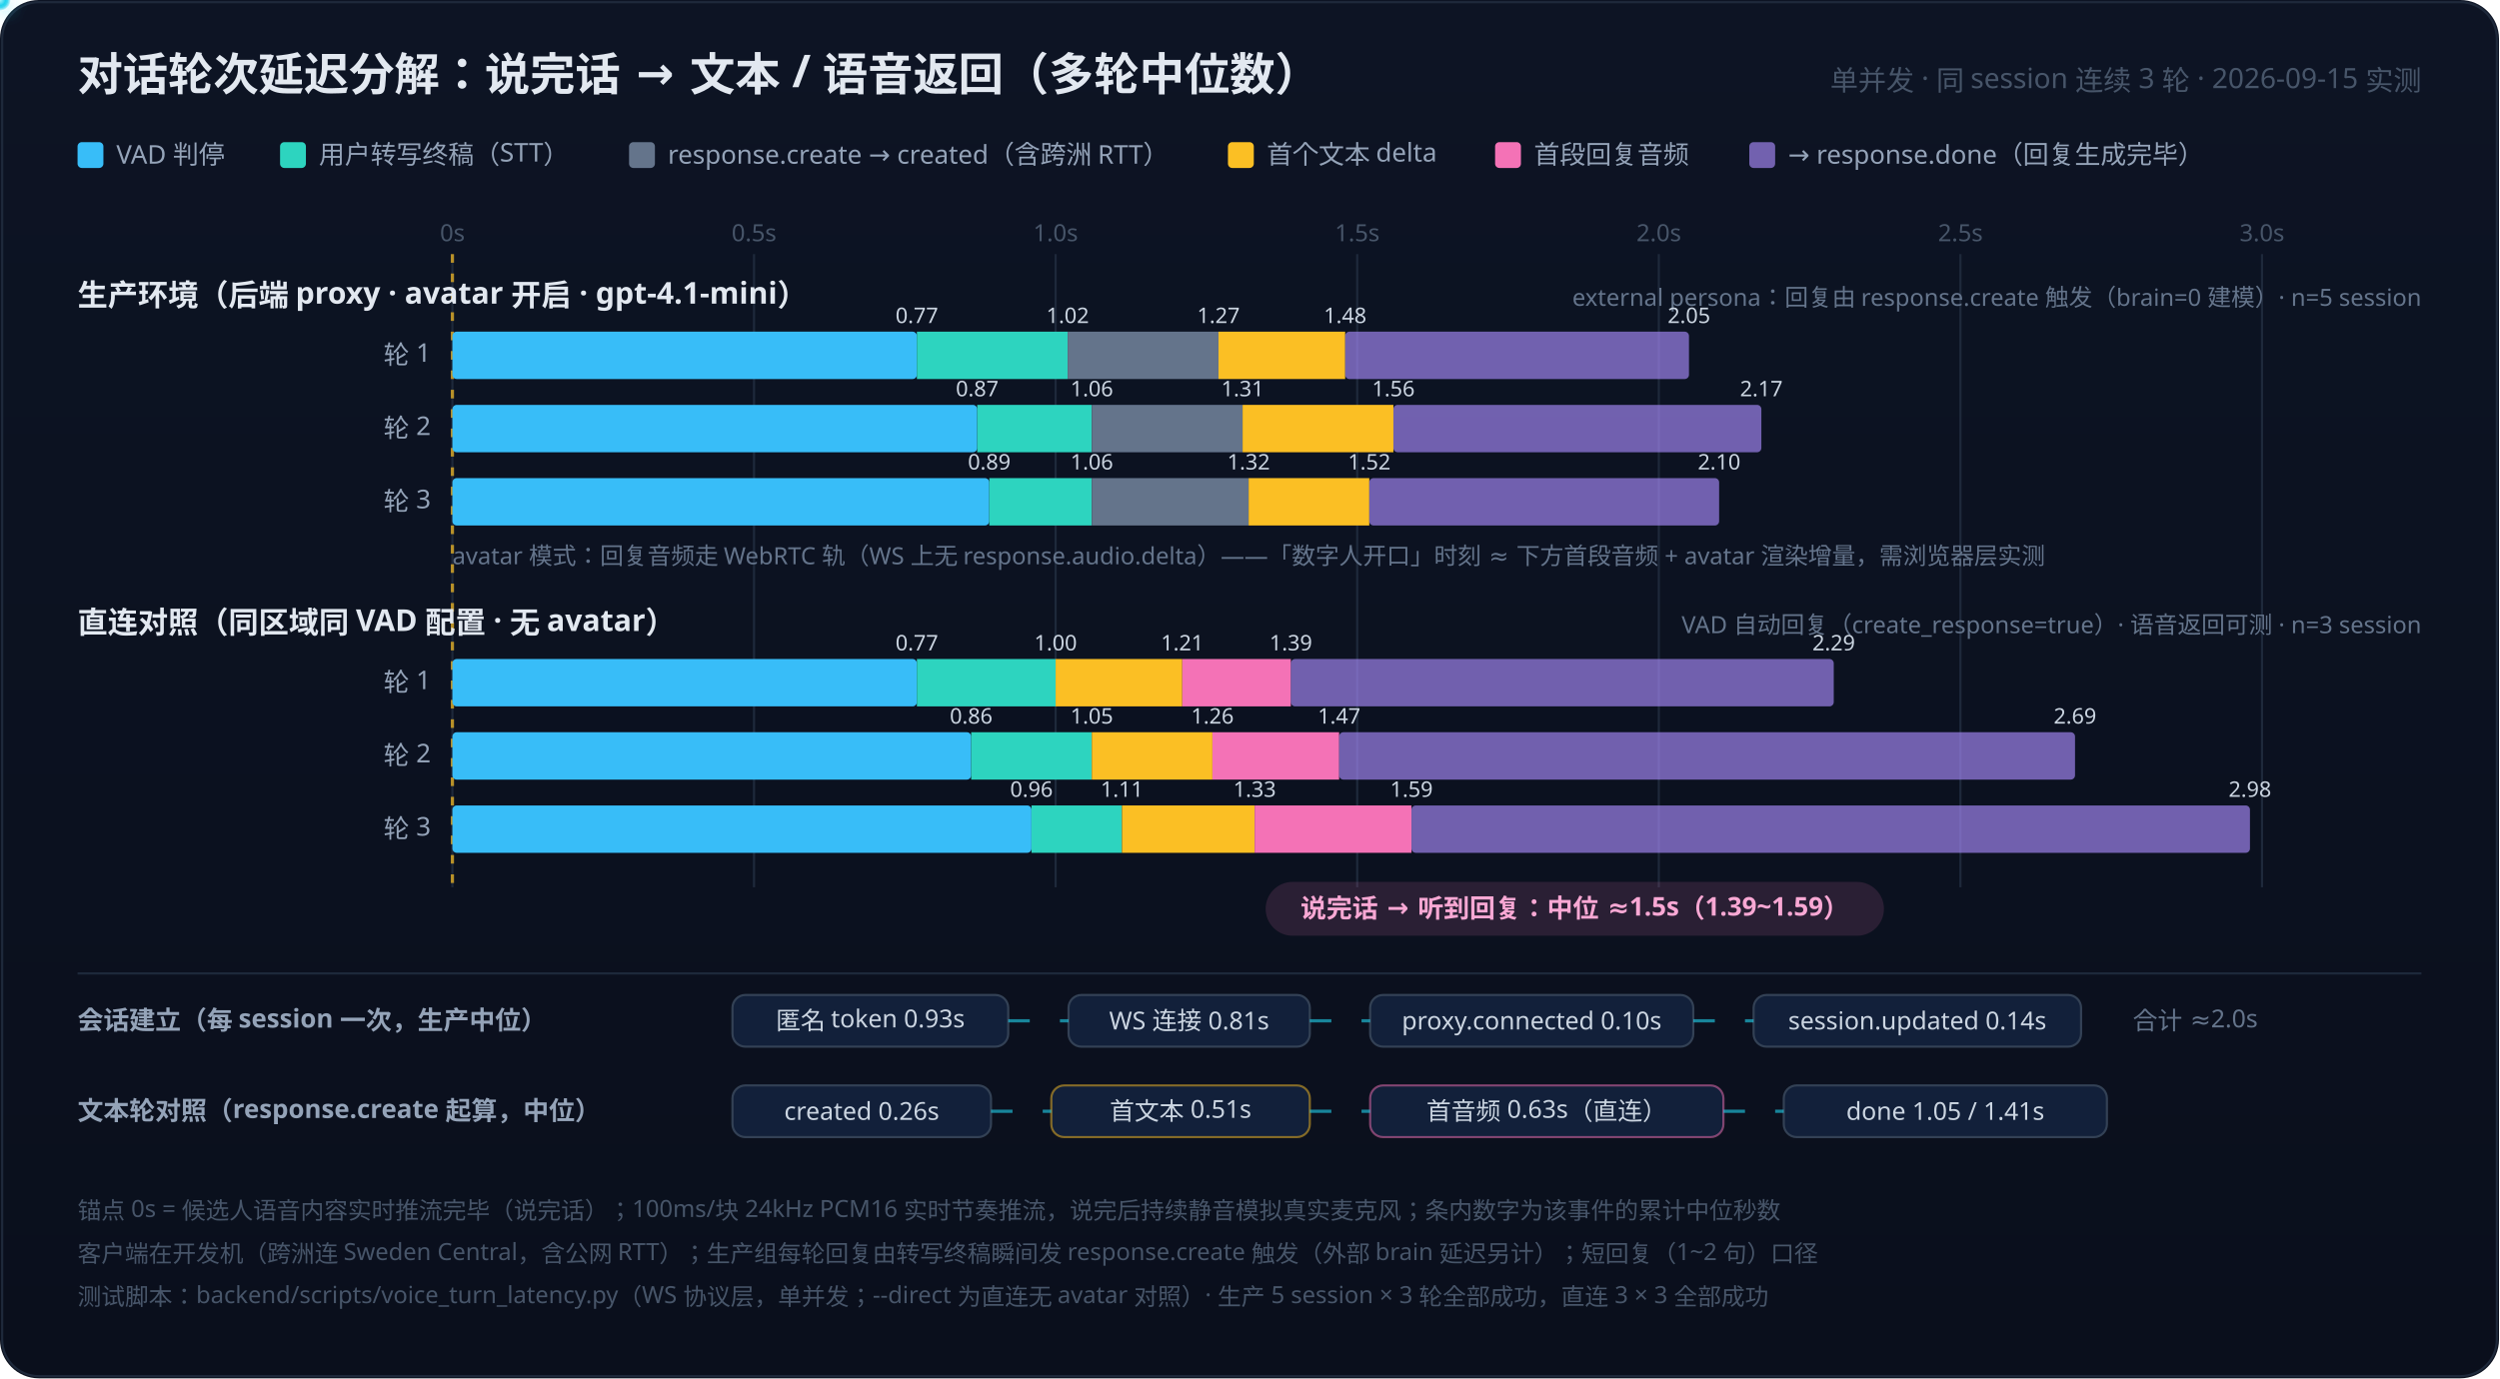
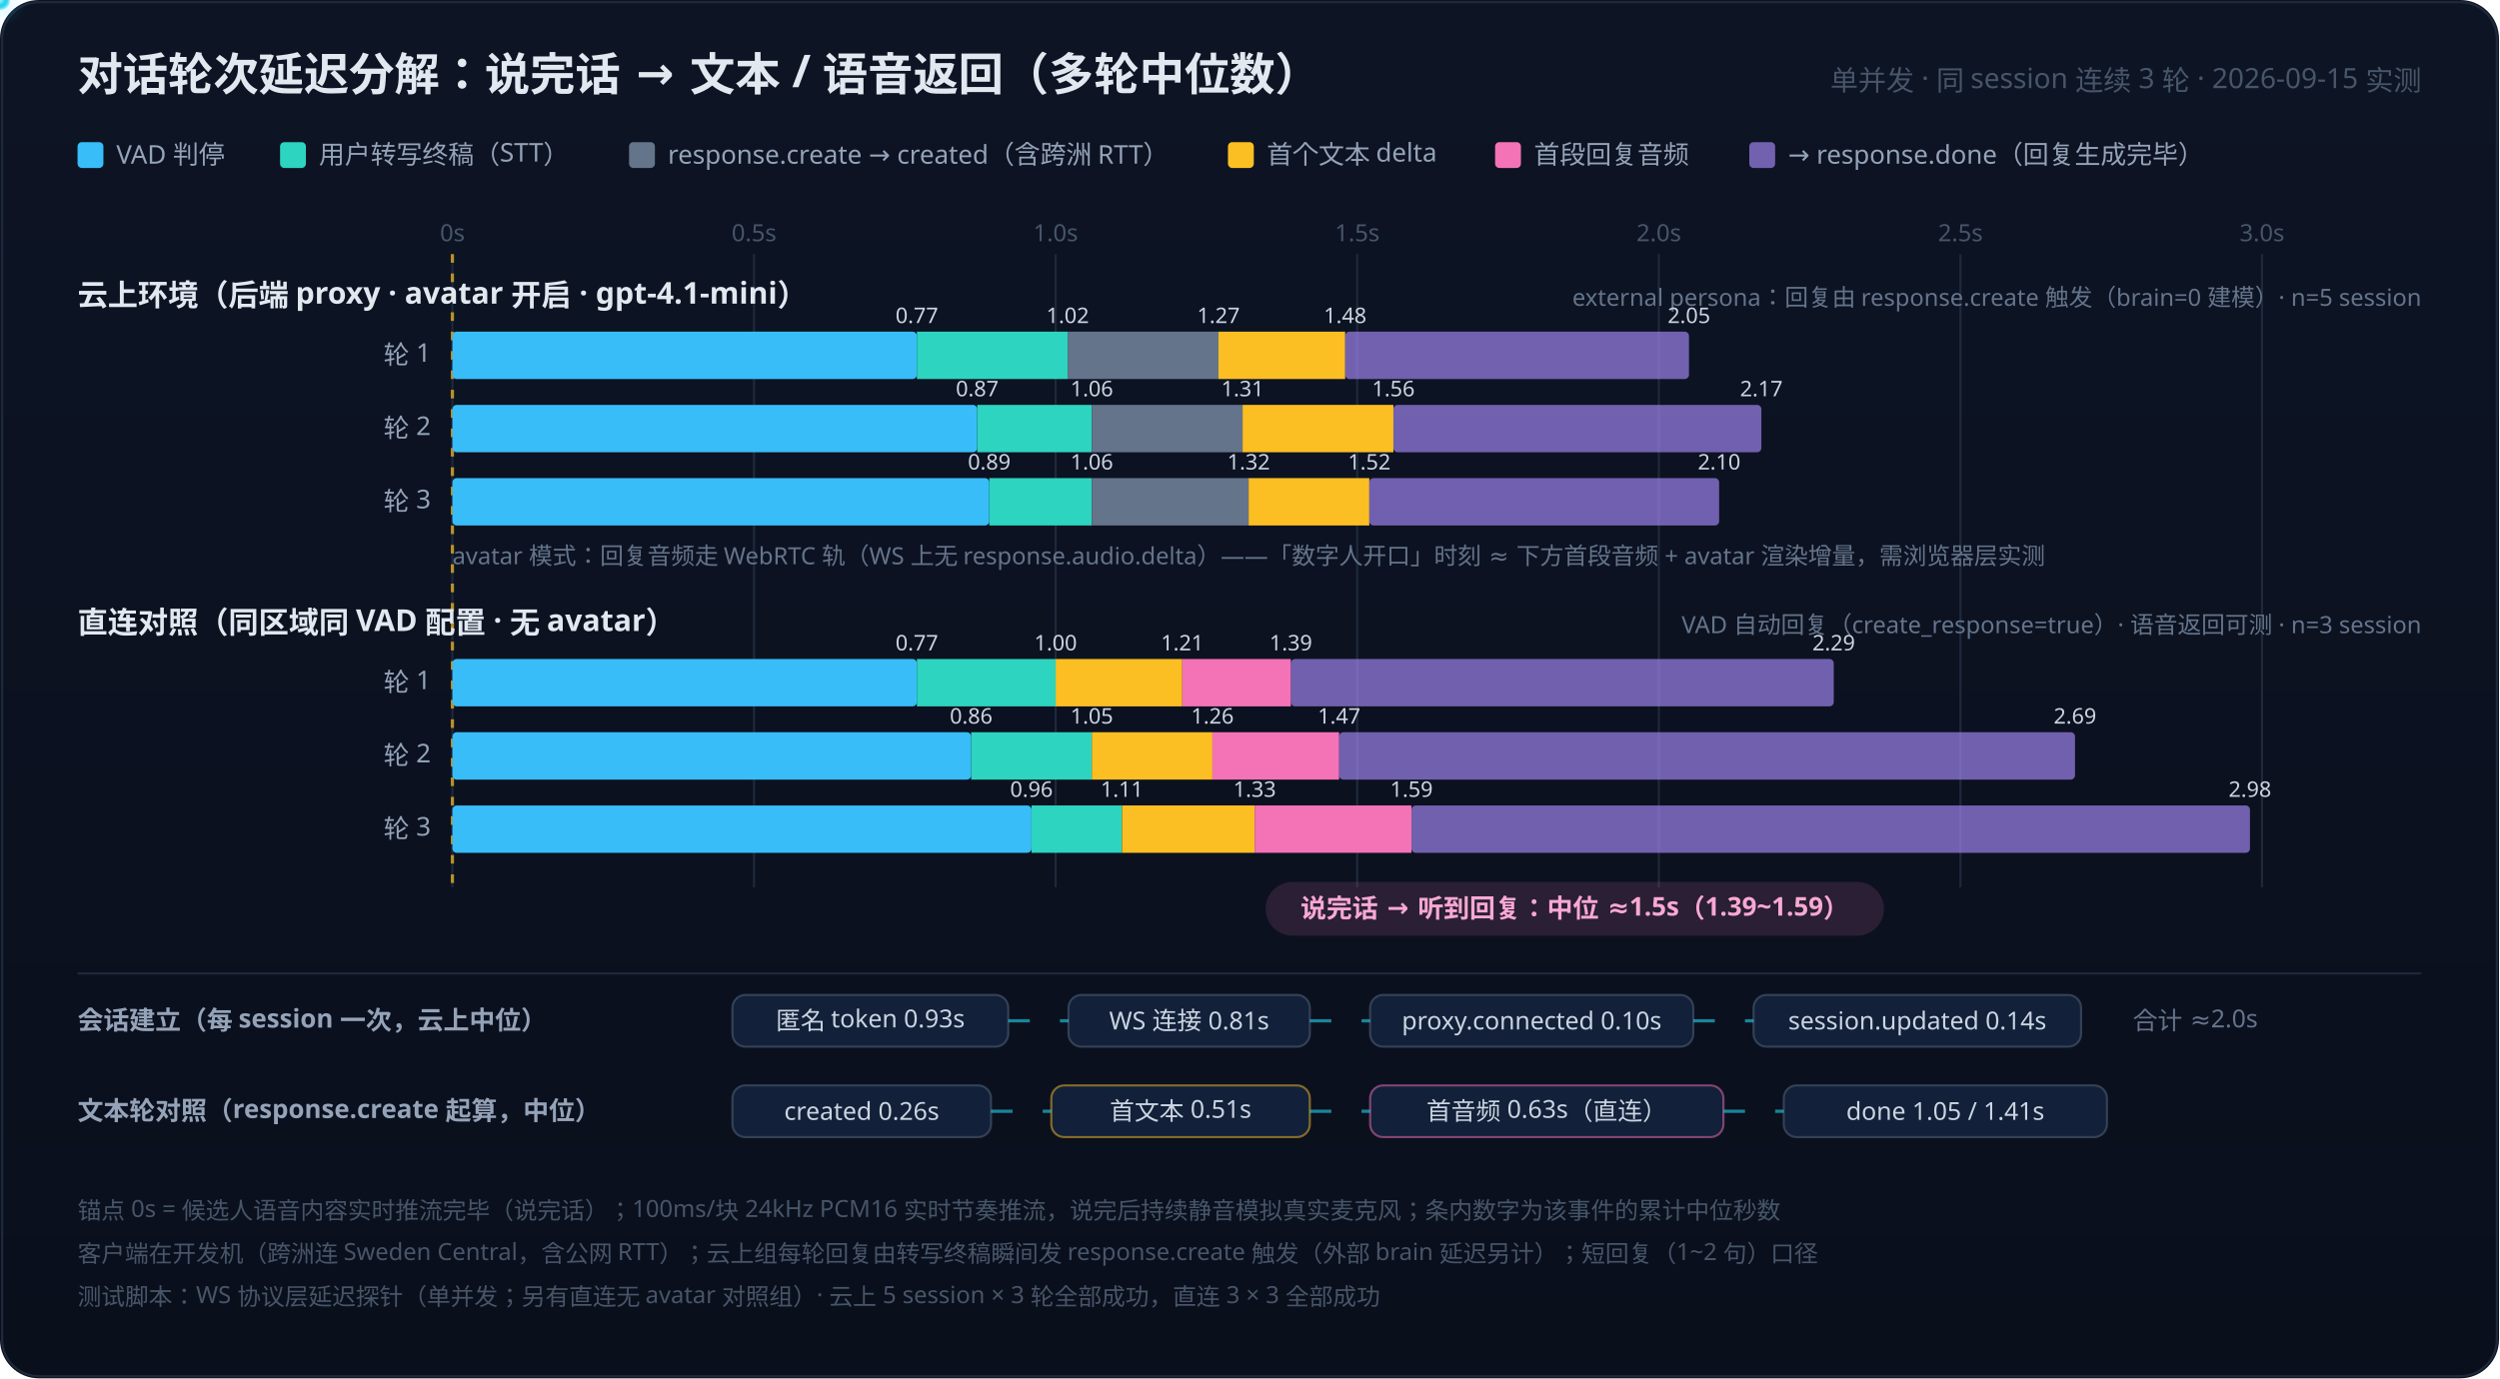
<svg xmlns="http://www.w3.org/2000/svg" width="1160" height="640" viewBox="0 0 1160 640" font-family="PingFang SC, Hiragino Sans GB, Microsoft YaHei, sans-serif">
  <defs>
    <linearGradient id="tlbg" x1="0" y1="0" x2="0" y2="1">
      <stop offset="0" stop-color="#0d1424" />
      <stop offset="1" stop-color="#0a0f1c" />
    </linearGradient>
    <radialGradient id="tlparticle" cx="0.5" cy="0.5" r="0.5">
      <stop offset="0" stop-color="#a5f3fc" />
      <stop offset="0.5" stop-color="#22d3ee" />
      <stop offset="1" stop-color="#22d3ee" stop-opacity="0" />
    </radialGradient>
    <filter id="tlglow" x="-80%" y="-80%" width="260%" height="260%">
      <feGaussianBlur stdDeviation="4" result="b" />
      <feMerge>
        <feMergeNode in="b" />
        <feMergeNode in="SourceGraphic" />
      </feMerge>
    </filter>
  </defs>
  <style>
    @keyframes tlPulse { 0%,100% { opacity: 1; } 50% { opacity: 0.45; } }
    @keyframes tlFlow { to { stroke-dashoffset: -48; } }
    @keyframes tlBreathe { 0%,100% { opacity: 0.9; } 50% { opacity: 0.5; } }
    .tl-hot   { animation: tlPulse 1.8s ease-in-out infinite; }
    .tl-flow  { stroke-dasharray: 10 14; animation: tlFlow 1.2s linear infinite; }
    .tl-soft  { animation: tlBreathe 2.4s ease-in-out infinite; }
  </style>
  <rect width="1160" height="640" rx="18" fill="url(#tlbg)" />
  <rect x="1" y="1" width="1158" height="638" rx="17" fill="none" stroke="#1e293b" stroke-width="1" />
  <text x="36" y="42" font-size="21" font-weight="700" fill="#e2e8f0">对话轮次延迟分解：说完话 → 文本 / 语音返回（多轮中位数）</text>
  <text x="1124" y="42" font-size="13" fill="#475569" text-anchor="end">单并发 · 同 session 连续 3 轮 · 2026-09-15 实测</text>
  <g font-size="12" fill="#94a3b8">
    <rect x="36" y="66" width="12" height="12" rx="2" fill="#38bdf8" />
    <text x="54" y="76">VAD 判停</text>
    <rect x="130" y="66" width="12" height="12" rx="2" fill="#2dd4bf" />
    <text x="148" y="76">用户转写终稿（STT）</text>
    <rect x="292" y="66" width="12" height="12" rx="2" fill="#64748b" />
    <text x="310" y="76">response.create → created（含跨洲 RTT）</text>
    <rect x="570" y="66" width="12" height="12" rx="2" fill="#fbbf24" />
    <text x="588" y="76">首个文本 delta</text>
    <rect x="694" y="66" width="12" height="12" rx="2" fill="#f472b6" />
    <text x="712" y="76">首段回复音频</text>
    <rect x="812" y="66" width="12" height="12" rx="2" fill="#a78bfa" opacity="0.65" />
    <text x="830" y="76">→ response.done（回复生成完毕）</text>
  </g>
  <g stroke="#1e293b" stroke-width="1">
    <line x1="210" y1="118" x2="210" y2="412" />
    <line x1="350" y1="118" x2="350" y2="412" />
    <line x1="490" y1="118" x2="490" y2="412" />
    <line x1="630" y1="118" x2="630" y2="412" />
    <line x1="770" y1="118" x2="770" y2="412" />
    <line x1="910" y1="118" x2="910" y2="412" />
    <line x1="1050" y1="118" x2="1050" y2="412" />
  </g>
  <g font-size="11" fill="#475569" text-anchor="middle">
    <text x="210" y="112">0s</text>
    <text x="350" y="112">0.5s</text>
    <text x="490" y="112">1.0s</text>
    <text x="630" y="112">1.5s</text>
    <text x="770" y="112">2.0s</text>
    <text x="910" y="112">2.5s</text>
    <text x="1050" y="112">3.0s</text>
  </g>
  <line x1="210" y1="118" x2="210" y2="412" stroke="#fbbf24" stroke-width="1.5" stroke-dasharray="4 5" opacity="0.7" />
  <text x="204" y="130" font-size="11" fill="#fbbf24" text-anchor="end" transform="rotate(-90 204 130)" />
-   <text x="36" y="142" font-size="14" font-weight="600" fill="#e2e8f0">生产环境（后端 proxy · avatar 开启 · gpt-4.1-mini）</text>
+   <text x="36" y="142" font-size="14" font-weight="600" fill="#e2e8f0">云上环境（后端 proxy · avatar 开启 · gpt-4.1-mini）</text>
  <text x="1124" y="142" font-size="11" fill="#64748b" text-anchor="end">external persona：回复由 response.create 触发（brain=0 建模）· n=5 session</text>
  <text x="200" y="169" font-size="12" fill="#94a3b8" text-anchor="end">轮 1</text>
  <g>
    <rect x="210" y="154" width="215.6" height="22" fill="#38bdf8" rx="2" />
    <rect x="425.6" y="154" width="70" height="22" fill="#2dd4bf" />
    <rect x="495.6" y="154" width="70" height="22" fill="#64748b" />
    <rect x="565.6" y="154" width="58.8" height="22" fill="#fbbf24" />
    <rect x="624.4" y="154" width="159.6" height="22" fill="#a78bfa" opacity="0.65" rx="2" />
  </g>
  <g font-size="10" fill="#cbd5e1" text-anchor="middle">
    <text x="425.6" y="150">0.77</text>
    <text x="495.6" y="150">1.02</text>
    <text x="565.6" y="150">1.27</text>
    <text x="624.4" y="150">1.48</text>
    <text x="784" y="150">2.05</text>
  </g>
  <text x="200" y="203" font-size="12" fill="#94a3b8" text-anchor="end">轮 2</text>
  <g>
    <rect x="210" y="188" width="243.6" height="22" fill="#38bdf8" rx="2" />
    <rect x="453.6" y="188" width="53.2" height="22" fill="#2dd4bf" />
    <rect x="506.8" y="188" width="70" height="22" fill="#64748b" />
    <rect x="576.8" y="188" width="70" height="22" fill="#fbbf24" />
    <rect x="646.8" y="188" width="170.8" height="22" fill="#a78bfa" opacity="0.65" rx="2" />
  </g>
  <g font-size="10" fill="#cbd5e1" text-anchor="middle">
    <text x="453.6" y="184">0.87</text>
    <text x="506.8" y="184">1.06</text>
    <text x="576.8" y="184">1.31</text>
    <text x="646.8" y="184">1.56</text>
    <text x="817.6" y="184">2.17</text>
  </g>
  <text x="200" y="237" font-size="12" fill="#94a3b8" text-anchor="end">轮 3</text>
  <g>
    <rect x="210" y="222" width="249.2" height="22" fill="#38bdf8" rx="2" />
    <rect x="459.2" y="222" width="47.6" height="22" fill="#2dd4bf" />
    <rect x="506.8" y="222" width="72.8" height="22" fill="#64748b" />
    <rect x="579.6" y="222" width="56" height="22" fill="#fbbf24" />
    <rect x="635.6" y="222" width="162.4" height="22" fill="#a78bfa" opacity="0.65" rx="2" />
  </g>
  <g font-size="10" fill="#cbd5e1" text-anchor="middle">
    <text x="459.2" y="218">0.89</text>
    <text x="506.8" y="218">1.06</text>
    <text x="579.6" y="218">1.32</text>
    <text x="635.6" y="218">1.52</text>
    <text x="798" y="218">2.10</text>
  </g>
  <circle r="5" fill="url(#tlparticle)" filter="url(#tlglow)">
    <animateMotion dur="3.2s" repeatCount="indefinite" path="M 210 165 L 784 165" />
  </circle>
  <text x="210" y="262" font-size="11" fill="#64748b" class="tl-soft">avatar 模式：回复音频走 WebRTC 轨（WS 上无 response.audio.delta）——「数字人开口」时刻 ≈ 下方首段音频 + avatar 渲染增量，需浏览器层实测</text>
  <text x="36" y="294" font-size="14" font-weight="600" fill="#e2e8f0">直连对照（同区域同 VAD 配置 · 无 avatar）</text>
  <text x="1124" y="294" font-size="11" fill="#64748b" text-anchor="end">VAD 自动回复（create_response=true）· 语音返回可测 · n=3 session</text>
  <text x="200" y="321" font-size="12" fill="#94a3b8" text-anchor="end">轮 1</text>
  <g>
    <rect x="210" y="306" width="215.6" height="22" fill="#38bdf8" rx="2" />
    <rect x="425.6" y="306" width="64.4" height="22" fill="#2dd4bf" />
    <rect x="490" y="306" width="58.8" height="22" fill="#fbbf24" />
    <rect x="548.8" y="306" width="50.4" height="22" fill="#f472b6" />
    <rect x="599.2" y="306" width="252" height="22" fill="#a78bfa" opacity="0.65" rx="2" />
  </g>
  <g font-size="10" fill="#cbd5e1" text-anchor="middle">
    <text x="425.6" y="302">0.77</text>
    <text x="490" y="302">1.00</text>
    <text x="548.8" y="302">1.21</text>
    <text x="599.2" y="302">1.39</text>
    <text x="851.2" y="302">2.29</text>
  </g>
  <text x="200" y="355" font-size="12" fill="#94a3b8" text-anchor="end">轮 2</text>
  <g>
    <rect x="210" y="340" width="240.8" height="22" fill="#38bdf8" rx="2" />
    <rect x="450.8" y="340" width="56" height="22" fill="#2dd4bf" />
    <rect x="506.8" y="340" width="56" height="22" fill="#fbbf24" />
    <rect x="562.8" y="340" width="58.8" height="22" fill="#f472b6" />
    <rect x="621.6" y="340" width="341.6" height="22" fill="#a78bfa" opacity="0.65" rx="2" />
  </g>
  <g font-size="10" fill="#cbd5e1" text-anchor="middle">
    <text x="450.8" y="336">0.86</text>
    <text x="506.8" y="336">1.05</text>
    <text x="562.8" y="336">1.26</text>
    <text x="621.6" y="336">1.47</text>
    <text x="963.2" y="336">2.69</text>
  </g>
  <text x="200" y="389" font-size="12" fill="#94a3b8" text-anchor="end">轮 3</text>
  <g>
    <rect x="210" y="374" width="268.8" height="22" fill="#38bdf8" rx="2" />
    <rect x="478.8" y="374" width="42" height="22" fill="#2dd4bf" />
    <rect x="520.8" y="374" width="61.6" height="22" fill="#fbbf24" />
    <rect x="582.4" y="374" width="72.8" height="22" fill="#f472b6" />
    <rect x="655.2" y="374" width="389.2" height="22" fill="#a78bfa" opacity="0.65" rx="2" />
  </g>
  <g font-size="10" fill="#cbd5e1" text-anchor="middle">
    <text x="478.8" y="370">0.96</text>
    <text x="520.8" y="370">1.11</text>
    <text x="582.4" y="370">1.33</text>
    <text x="655.2" y="370">1.59</text>
    <text x="1044.4" y="370">2.98</text>
  </g>
  <circle r="5" fill="url(#tlparticle)" filter="url(#tlglow)">
    <animateMotion dur="3.2s" repeatCount="indefinite" path="M 210 317 L 851 317" />
  </circle>
  <g class="tl-hot">
    <rect x="588" y="410" width="286" height="24" rx="12" fill="#f472b6" opacity="0.14" stroke="#f472b6" stroke-width="1" />
    <text x="731" y="426" font-size="12" font-weight="600" fill="#f9a8d4" text-anchor="middle">说完话 → 听到回复：中位 ≈1.5s（1.39~1.59）</text>
  </g>
  <line x1="36" y1="452" x2="1124" y2="452" stroke="#1e293b" stroke-width="1" />
-   <text x="36" y="478" font-size="12" font-weight="600" fill="#94a3b8">会话建立（每 session 一次，生产中位）</text>
+   <text x="36" y="478" font-size="12" font-weight="600" fill="#94a3b8">会话建立（每 session 一次，云上中位）</text>
  <g font-size="11.5" fill="#cbd5e1">
    <rect x="340" y="462" width="128" height="24" rx="6" fill="#12203a" stroke="#334155" />
    <text x="404" y="478" text-anchor="middle">匿名 token 0.93s</text>
    <rect x="496" y="462" width="112" height="24" rx="6" fill="#12203a" stroke="#334155" />
    <text x="552" y="478" text-anchor="middle">WS 连接 0.81s</text>
    <rect x="636" y="462" width="150" height="24" rx="6" fill="#12203a" stroke="#334155" />
    <text x="711" y="478" text-anchor="middle">proxy.connected 0.10s</text>
    <rect x="814" y="462" width="152" height="24" rx="6" fill="#12203a" stroke="#334155" />
    <text x="890" y="478" text-anchor="middle">session.updated 0.14s</text>
    <text x="990" y="478" fill="#64748b">合计 ≈2.0s</text>
  </g>
  <g stroke="#22d3ee" stroke-width="1.5" opacity="0.6">
    <line x1="468" y1="474" x2="496" y2="474" class="tl-flow" />
    <line x1="608" y1="474" x2="636" y2="474" class="tl-flow" />
    <line x1="786" y1="474" x2="814" y2="474" class="tl-flow" />
  </g>
  <text x="36" y="520" font-size="12" font-weight="600" fill="#94a3b8">文本轮对照（response.create 起算，中位）</text>
  <g font-size="11.5" fill="#cbd5e1">
    <rect x="340" y="504" width="120" height="24" rx="6" fill="#12203a" stroke="#334155" />
    <text x="400" y="520" text-anchor="middle">created 0.26s</text>
    <rect x="488" y="504" width="120" height="24" rx="6" fill="#12203a" stroke="#fbbf24" stroke-opacity="0.5" />
    <text x="548" y="520" text-anchor="middle">首文本 0.51s</text>
    <rect x="636" y="504" width="164" height="24" rx="6" fill="#12203a" stroke="#f472b6" stroke-opacity="0.5" />
    <text x="718" y="520" text-anchor="middle">首音频 0.63s（直连）</text>
    <rect x="828" y="504" width="150" height="24" rx="6" fill="#12203a" stroke="#334155" />
    <text x="903" y="520" text-anchor="middle">done 1.05 / 1.41s</text>
  </g>
  <g stroke="#22d3ee" stroke-width="1.5" opacity="0.6">
    <line x1="460" y1="516" x2="488" y2="516" class="tl-flow" />
    <line x1="608" y1="516" x2="636" y2="516" class="tl-flow" />
    <line x1="800" y1="516" x2="828" y2="516" class="tl-flow" />
  </g>
  <text x="36" y="566" font-size="11" fill="#475569">锚点 0s = 候选人语音内容实时推流完毕（说完话）；100ms/块 24kHz PCM16 实时节奏推流，说完后持续静音模拟真实麦克风；条内数字为该事件的累计中位秒数</text>
-   <text x="36" y="586" font-size="11" fill="#475569">客户端在开发机（跨洲连 Sweden Central，含公网 RTT）；生产组每轮回复由转写终稿瞬间发 response.create 触发（外部 brain 延迟另计）；短回复（1~2 句）口径</text>
-   <text x="36" y="606" font-size="11" fill="#475569">测试脚本：backend/scripts/voice_turn_latency.py（WS 协议层，单并发；--direct 为直连无 avatar 对照）· 生产 5 session × 3 轮全部成功，直连 3 × 3 全部成功</text>
+   <text x="36" y="586" font-size="11" fill="#475569">客户端在开发机（跨洲连 Sweden Central，含公网 RTT）；云上组每轮回复由转写终稿瞬间发 response.create 触发（外部 brain 延迟另计）；短回复（1~2 句）口径</text>
+   <text x="36" y="606" font-size="11" fill="#475569">测试脚本：WS 协议层延迟探针（单并发；另有直连无 avatar 对照组）· 云上 5 session × 3 轮全部成功，直连 3 × 3 全部成功</text>
</svg>
